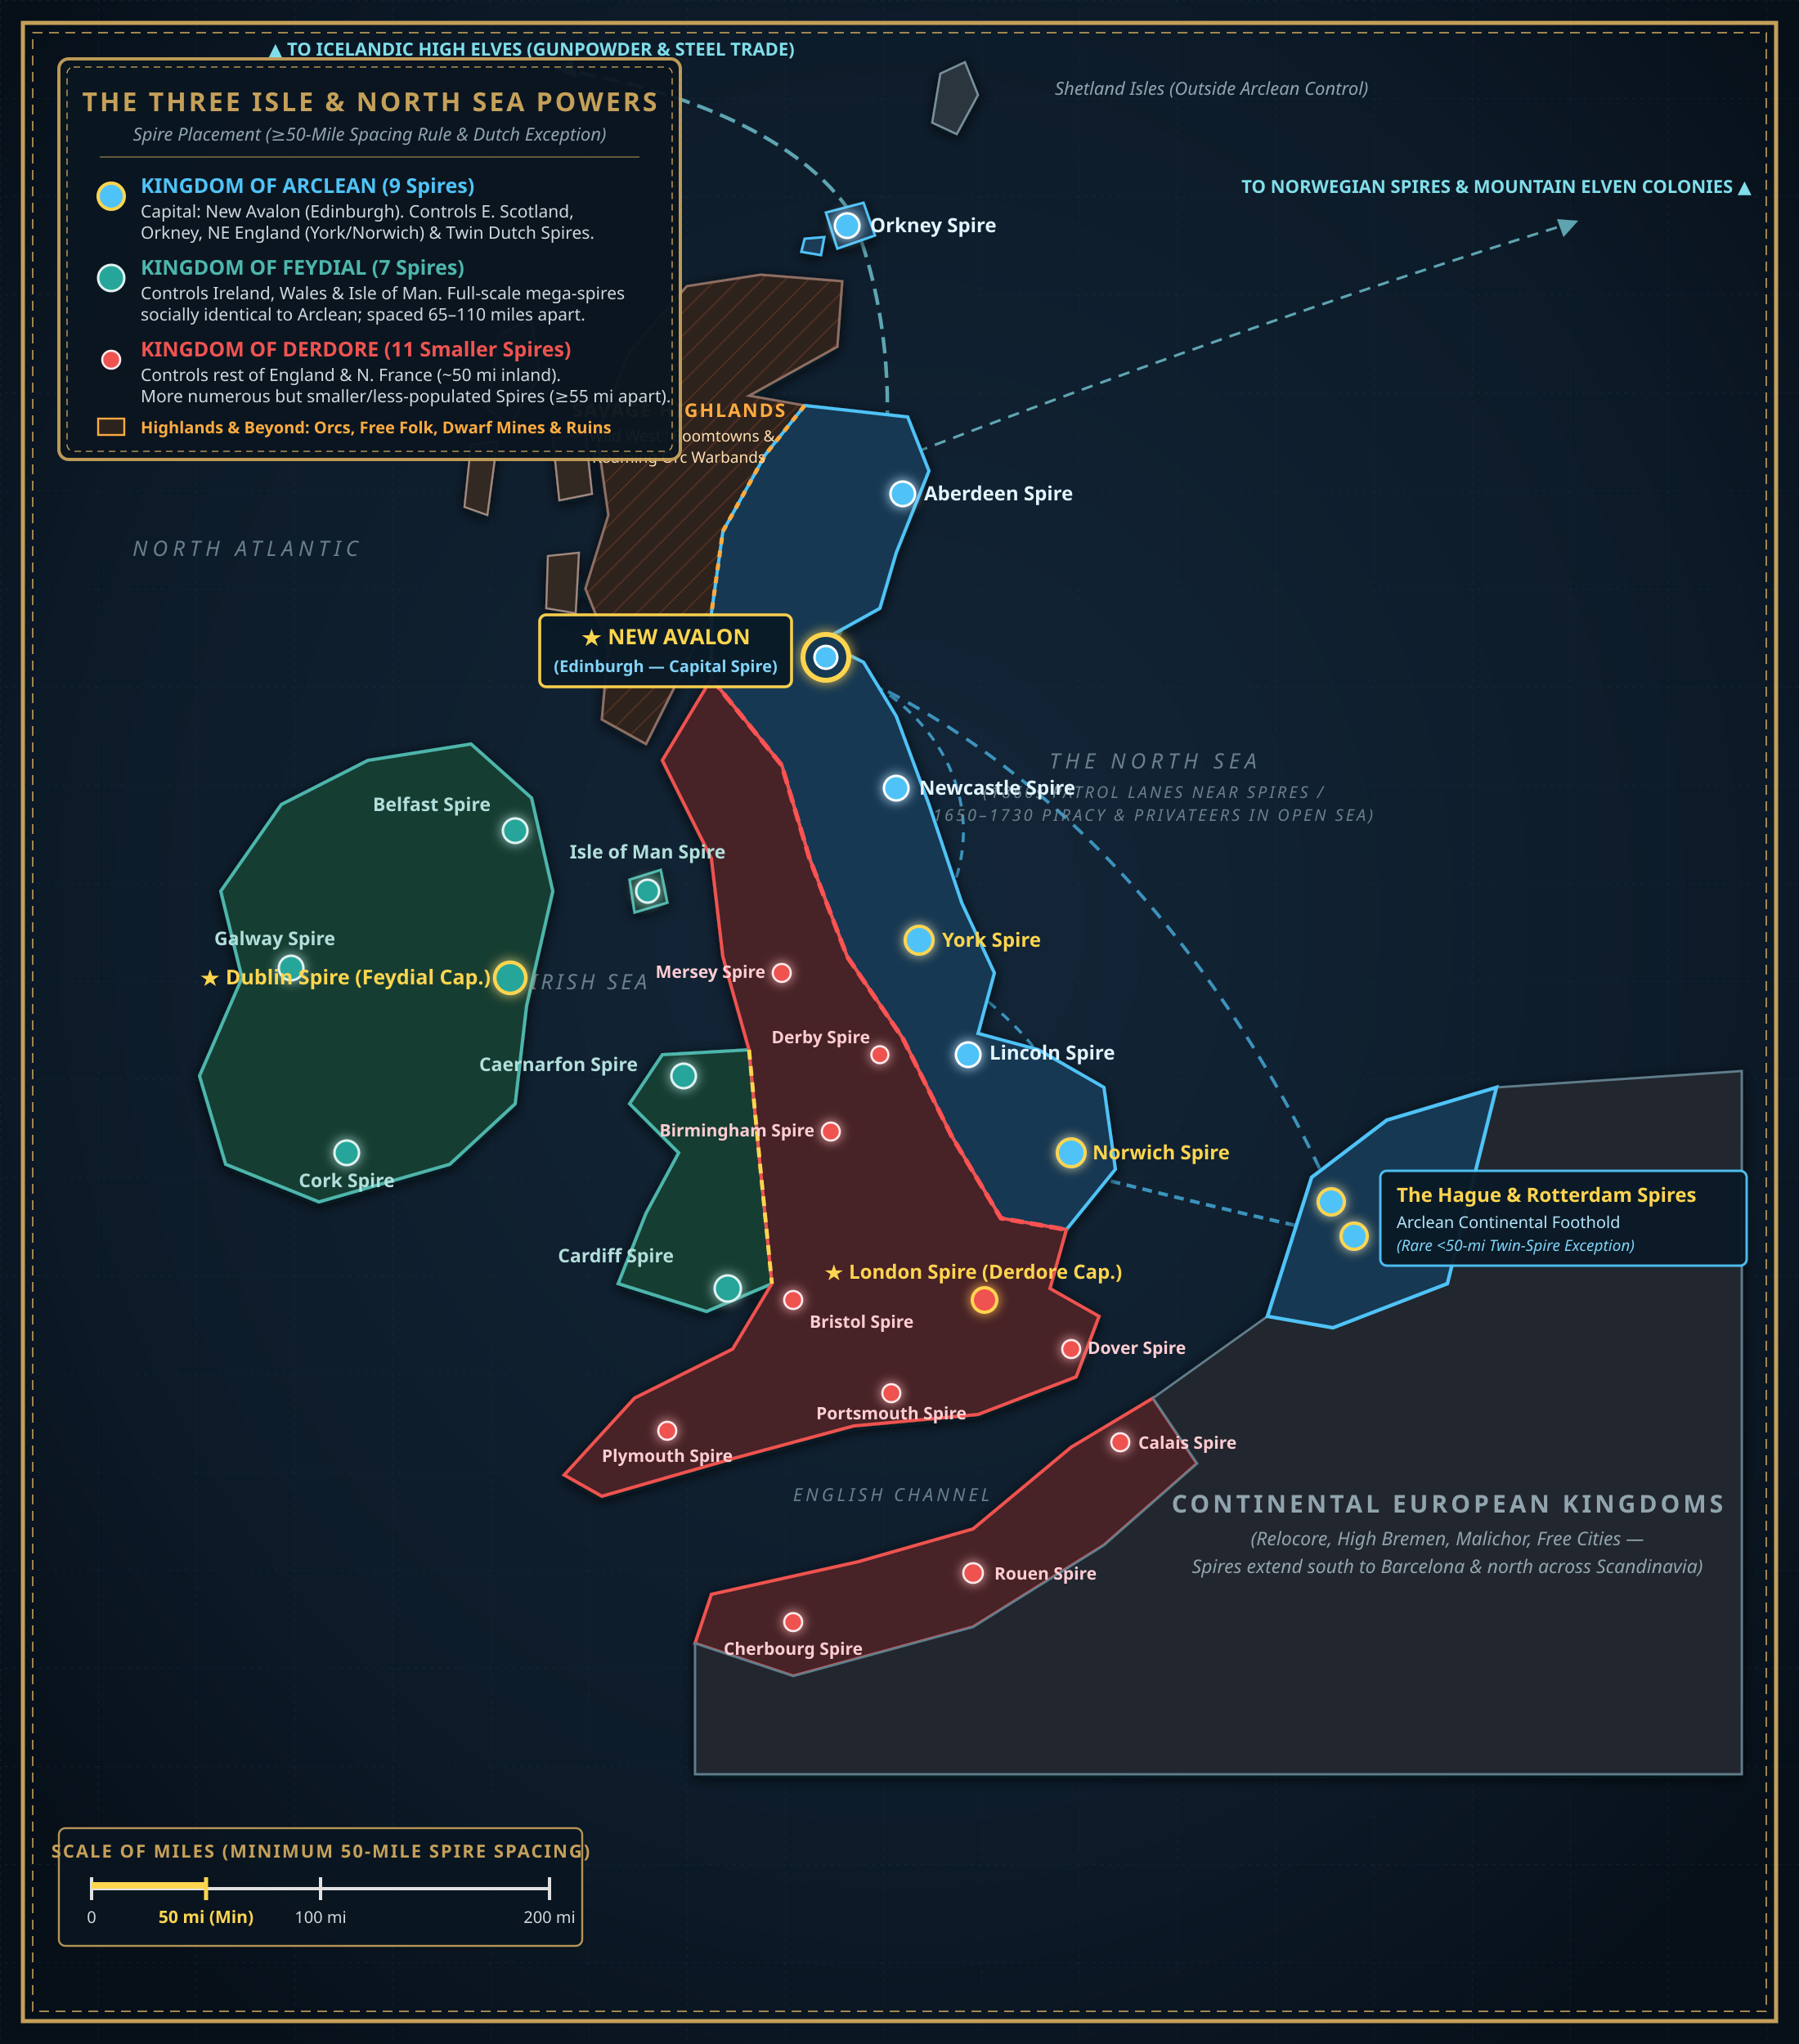
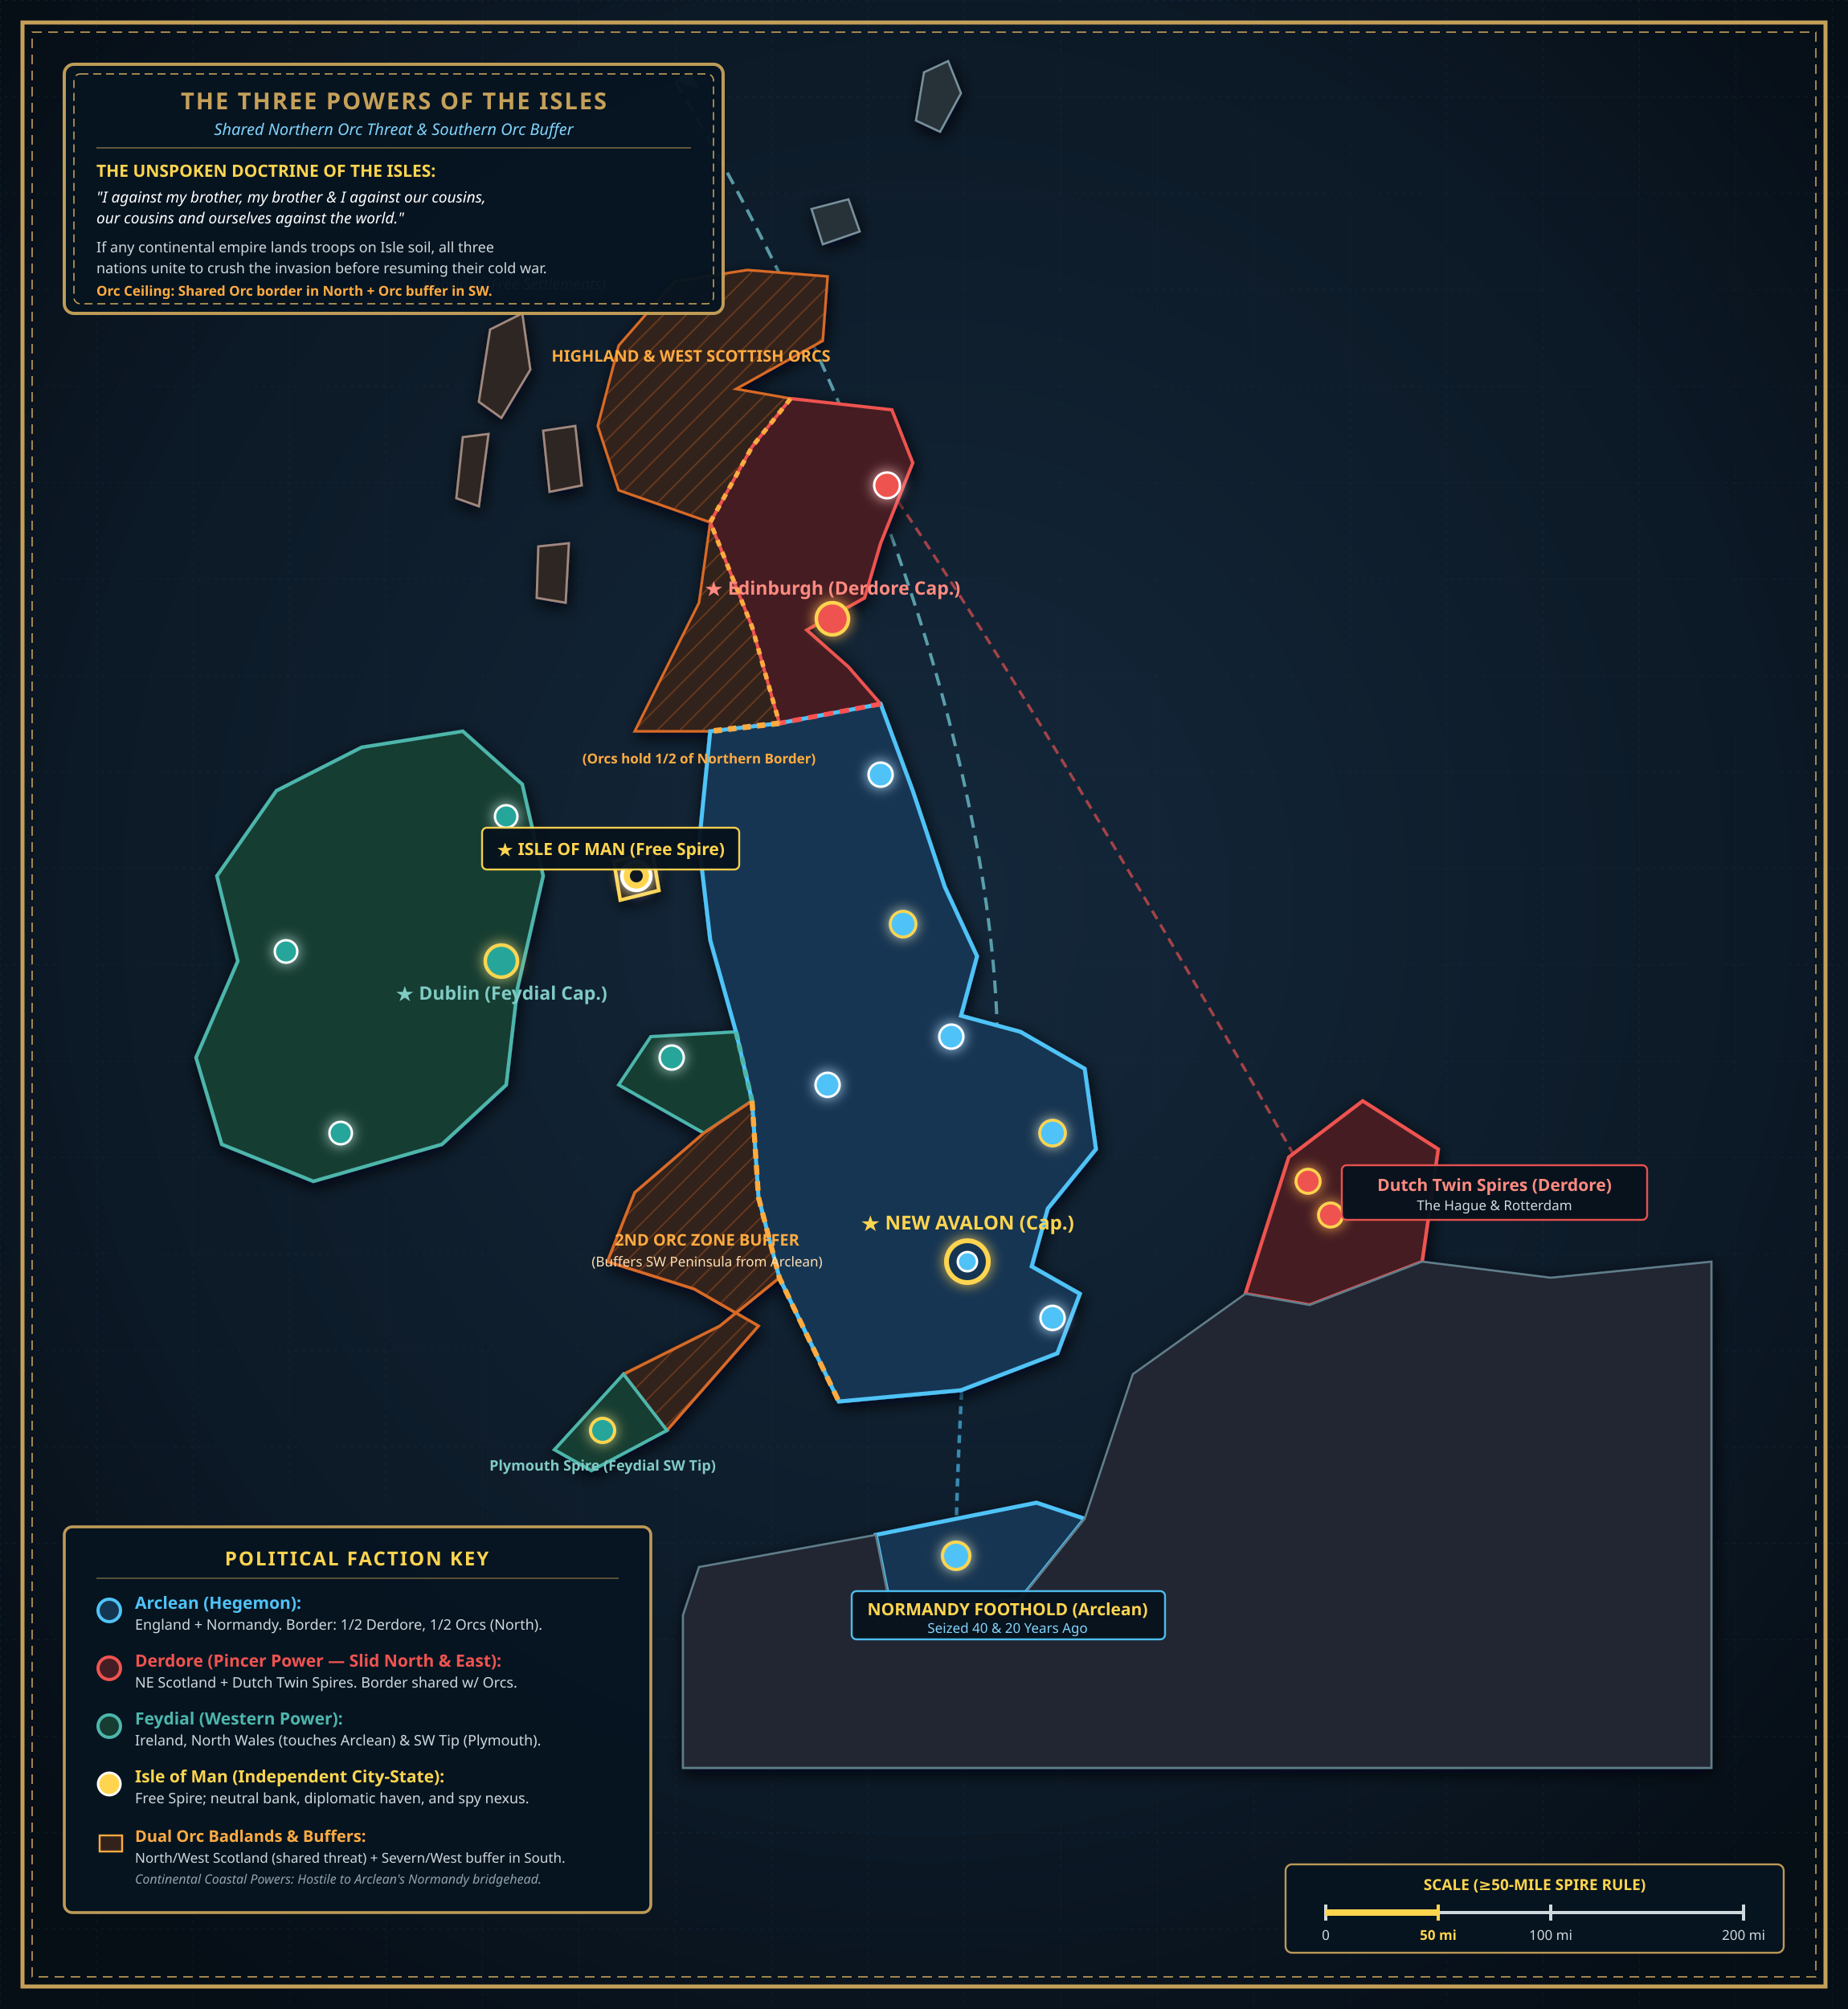
- <svg xmlns="http://www.w3.org/2000/svg" viewBox="0 0 1100 1250" width="100%" height="100%" style="background:#0c1722; font-family:'Segoe UI', Georgia, serif;">
+ <svg xmlns="http://www.w3.org/2000/svg" viewBox="0 0 1150 1250" width="100%" height="100%" style="background:#0c1722; font-family:'Segoe UI', Georgia, serif;">
  <defs>
    <radialGradient id="seaGrad" cx="50%" cy="45%" r="65%">
-       <stop offset="0%" stop-color="#132638" />
-       <stop offset="70%" stop-color="#0d1b29" />
-       <stop offset="100%" stop-color="#071019" />
+       <stop offset="0%" stop-color="#14283b" />
+       <stop offset="70%" stop-color="#0c1926" />
+       <stop offset="100%" stop-color="#060e16" />
    </radialGradient>
    <pattern id="gridPattern" width="60" height="60" patternUnits="userSpaceOnUse">
-       <path d="M 60 0 L 0 0 0 60" fill="none" stroke="#1e3a52" stroke-width="0.6" stroke-dasharray="2,3" opacity="0.5" />
+       <path d="M 60 0 L 0 0 0 60" fill="none" stroke="#1b364e" stroke-width="0.6" stroke-dasharray="2,3" opacity="0.5" />
    </pattern>
-     <pattern id="wildHatch" width="10" height="10" patternUnits="userSpaceOnUse" patternTransform="rotate(45)">
-       <line x1="0" y1="0" x2="0" y2="10" stroke="#c85a32" stroke-width="1.5" opacity="0.28" />
+     <pattern id="orcHatch" width="10" height="10" patternUnits="userSpaceOnUse" patternTransform="rotate(45)">
+       <line x1="0" y1="0" x2="0" y2="10" stroke="#d96b27" stroke-width="1.8" opacity="0.32" />
    </pattern>
-     <filter id="glow" x="-30%" y="-30%" width="160%" height="160%">
-       <feGaussianBlur stdDeviation="3.5" result="blur" />
+     <filter id="spireGlow" x="-40%" y="-40%" width="180%" height="180%">
+       <feGaussianBlur stdDeviation="4" result="blur" />
      <feMerge>
        <feMergeNode in="blur" />
        <feMergeNode in="SourceGraphic" />
      </feMerge>
    </filter>
    <filter id="landShadow" x="-5%" y="-5%" width="110%" height="110%">
-       <feDropShadow dx="0" dy="2" stdDeviation="4" flood-color="#03080d" flood-opacity="0.8" />
+       <feDropShadow dx="1" dy="3" stdDeviation="5" flood-color="#02060a" flood-opacity="0.85" />
    </filter>
  </defs>
-   <rect width="1100" height="1250" fill="url(#seaGrad)" />
-   <rect width="1100" height="1250" fill="url(#gridPattern)" />
-   <rect x="14" y="14" width="1072" height="1222" fill="none" stroke="#c5a059" stroke-width="2.5" />
-   <rect x="20" y="20" width="1060" height="1210" fill="none" stroke="#c5a059" stroke-width="0.8" stroke-dasharray="6,4" />
-   <g opacity="0.7">
-     <path d="M 505 405 C 580 430, 620 510, 560 580" fill="none" stroke="#4fc3f7" stroke-width="1.8" stroke-dasharray="6,5" />
-     <path d="M 560 580 C 620 620, 665 660, 650 715" fill="none" stroke="#4fc3f7" stroke-width="1.8" stroke-dasharray="6,5" />
-     <path d="M 650 715 C 710 730, 770 745, 818 755" fill="none" stroke="#4fc3f7" stroke-width="2.2" stroke-dasharray="6,4" />
-     <path d="M 505 405 C 660 470, 760 610, 815 732" fill="none" stroke="#4fc3f7" stroke-width="2" stroke-dasharray="8,6" />
-     <path d="M 505 405 C 555 310, 550 200, 520 130 C 490 85, 420 55, 340 42" fill="none" stroke="#80deea" stroke-width="2.2" stroke-dasharray="10,5" />
-     <polygon points="340,42 353,48 350,36" fill="#80deea" />
-     <path d="M 538 285 C 680 230, 820 180, 965 135" fill="none" stroke="#80deea" stroke-width="1.6" stroke-dasharray="7,5" />
-     <polygon points="965,135 952,134 956,145" fill="#80deea" />
+   <rect width="1150" height="1250" fill="url(#seaGrad)" />
+   <rect width="1150" height="1250" fill="url(#gridPattern)" />
+   <rect x="14" y="14" width="1122" height="1222" fill="none" stroke="#c5a059" stroke-width="2.5" />
+   <rect x="20" y="20" width="1110" height="1210" fill="none" stroke="#c5a059" stroke-width="0.8" stroke-dasharray="6,4" />
+   <g opacity="0.65">
+     <path d="M 602 785 C 660 620, 580 320, 420 50" fill="none" stroke="#80deea" stroke-width="2" stroke-dasharray="8,5" />
+     <polygon points="420,50 435,56 430,44" fill="#80deea" />
+     <path d="M 602 785 C 600 850, 595 910, 595 965" fill="none" stroke="#4fc3f7" stroke-width="2.2" stroke-dasharray="5,4" />
+     <path d="M 820 745 C 750 620, 620 400, 552 302" fill="none" stroke="#ef5350" stroke-width="1.8" stroke-dasharray="6,4" />
  </g>
  <g filter="url(#landShadow)">
-     <path d="M 575 45 L 590 38 L 598 58 L 585 82 L 570 75 Z" fill="#2c353d" stroke="#78909c" stroke-width="1.3" />
-     <path d="M 505 130 L 528 124 L 535 144 L 512 152 Z M 492 146 L 504 145 L 502 156 L 490 154 Z" fill="#1b3b56" stroke="#4fc3f7" stroke-width="1.5" />
-     <path d="M 305 205 L 325 195 L 330 230 L 312 260 L 298 250 Z M 288 272 L 304 270 L 298 315 L 284 310 Z M 338 268 L 358 265 L 362 302 L 342 306 Z M 335 340 L 354 338 L 352 375 L 334 372 Z" fill="#332924" stroke="#a1887f" stroke-width="1.2" />
-     <path d="M 465 168 L 515 172 L 512 212 L 458 242 L 492 248 L 468 278 L 442 325 L 435 375 L 415 415 L 395 455 L 368 440 L 372 395 L 358 360 L 372 315 L 365 265 L 385 215 L 420 175 Z" fill="#2d231e" stroke="#8d6e63" stroke-width="1.5" />
-     <path d="M 465 168 L 515 172 L 512 212 L 458 242 L 492 248 L 468 278 L 442 325 L 435 375 L 415 415 L 395 455 L 368 440 L 372 395 L 358 360 L 372 315 L 365 265 L 385 215 L 420 175 Z" fill="url(#wildHatch)" />
-     <path d="M 492 248 L 555 255 L 568 288 L 548 338 L 538 372 L 502 392 L 528 405 L 548 438 L 568 492 L 588 552 L 608 595 L 598 632 L 635 642 L 675 665 L 682 715 L 652 752 L 612 745 L 582 695 L 552 635 L 518 585 L 495 525 L 478 468 L 435 415 L 435 375 L 442 325 L 468 278 Z" fill="#173852" stroke="#4fc3f7" stroke-width="2" />
-     <path d="M 225 465 L 288 455 L 325 488 L 338 545 L 322 615 L 315 675 L 275 712 L 195 735 L 138 712 L 122 658 L 148 598 L 135 545 L 172 492 Z" fill="#193d33" stroke="#4db6ac" stroke-width="2" />
-     <path d="M 385 538 L 404 532 L 408 552 L 388 558 Z" fill="#193d33" stroke="#4db6ac" stroke-width="1.6" />
-     <path d="M 405 645 L 458 642 L 465 715 L 472 785 L 432 802 L 378 785 L 395 742 L 415 705 L 385 675 Z" fill="#193d33" stroke="#4db6ac" stroke-width="2" />
-     <path d="M 435 415 L 478 468 L 495 525 L 518 585 L 552 635 L 582 695 L 612 745 L 652 752 L 642 788 L 672 805 L 658 842 L 598 865 L 522 872 L 448 892 L 368 915 L 345 902 L 388 855 L 448 825 L 472 785 L 465 715 L 458 642 L 442 585 L 435 525 L 405 465 Z" fill="#462228" stroke="#ef5350" stroke-width="2" />
-     <path d="M 435 975 L 525 955 L 595 935 L 655 885 L 705 855 L 732 895 L 675 945 L 595 995 L 485 1025 L 425 1005 Z" fill="#462228" stroke="#ef5350" stroke-width="2" />
-     <path d="M 705 855 L 775 805 L 802 768 L 865 785 L 915 665 L 1065 655 L 1065 1085 L 425 1085 L 425 1005 L 485 1025 L 595 995 L 675 945 L 732 895 Z" fill="#23282e" stroke="#607d8b" stroke-width="1.4" />
-     <path d="M 775 805 L 802 720 L 848 685 L 915 665 L 885 785 L 815 812 Z" fill="#173852" stroke="#4fc3f7" stroke-width="2.2" />
+     <path d="M 575 45 L 590 38 L 598 58 L 585 82 L 570 75 Z" fill="#263238" stroke="#78909c" stroke-width="1.3" />
+     <path d="M 505 130 L 528 124 L 535 144 L 512 152 Z" fill="#263238" stroke="#78909c" stroke-width="1.3" />
+     <g fill="#2e2723" stroke="#a1887f" stroke-width="1.4">
+       <path d="M 305 205 L 325 195 L 330 230 L 312 260 L 298 250 Z" />
+       <path d="M 288 272 L 304 270 L 298 315 L 284 310 Z" />
+       <path d="M 338 268 L 358 265 L 362 302 L 342 306 Z" />
+       <path d="M 335 340 L 354 338 L 352 375 L 334 372 Z" />
+     </g>
+     <path d="M 465 168 L 515 172 L 512 212 L 458 242 L 492 248 L 468 278 L 442 325 L 435 375 L 415 415 L 395 455 L 442 455 L 485 450 L 468 390 L 442 325 L 385 305 L 372 265 L 385 215 L 420 175 Z" fill="#33221b" stroke="#d96b27" stroke-width="1.6" />
+     <path d="M 465 168 L 515 172 L 512 212 L 458 242 L 492 248 L 468 278 L 442 325 L 435 375 L 415 415 L 395 455 L 442 455 L 485 450 L 468 390 L 442 325 L 385 305 L 372 265 L 385 215 L 420 175 Z" fill="url(#orcHatch)" />
+     <path d="M 492 248 L 555 255 L 568 288 L 548 338 L 538 372 L 502 392 L 528 415 L 548 438 L 485 450 L 468 390 L 442 325 L 468 278 Z" fill="#441e24" stroke="#ef5350" stroke-width="2" />
+     <path d="M 225 465 L 288 455 L 325 488 L 338 545 L 322 615 L 315 675 L 275 712 L 195 735 L 138 712 L 122 658 L 148 598 L 135 545 L 172 492 Z" fill="#173d32" stroke="#4db6ac" stroke-width="2.2" />
+     <path d="M 382 536 L 406 530 L 410 554 L 386 560 Z" fill="#2b2315" stroke="#ffd54f" stroke-width="2.2" />
+     <path d="M 405 645 L 458 642 L 468 685 L 438 705 L 385 675 Z" fill="#173d32" stroke="#4db6ac" stroke-width="2" />
+     <path d="M 438 705 L 468 685 L 472 745 L 485 795 L 448 825 L 388 855 L 415 890 L 472 825 L 432 802 L 378 785 L 395 742 Z" fill="#33221b" stroke="#d96b27" stroke-width="1.8" />
+     <path d="M 438 705 L 468 685 L 472 745 L 485 795 L 448 825 L 388 855 L 415 890 L 472 825 L 432 802 L 378 785 L 395 742 Z" fill="url(#orcHatch)" />
+     <path d="M 345 902 L 388 855 L 415 890 L 368 915 Z" fill="#173d32" stroke="#4db6ac" stroke-width="2" />
+     <path d="M 548 438 L 568 492 L 588 552 L 608 595 L 598 632 L 635 642 L 675 665 L 682 715 L 652 752 L 642 788 L 672 805 L 658 842 L 598 865 L 522 872 L 485 795 L 472 745 L 468 685 L 458 642 L 442 585 L 435 525 L 442 455 L 485 450 Z" fill="#153652" stroke="#4fc3f7" stroke-width="2.5" />
+     <path d="M 545 955 L 645 935 L 675 945 L 635 995 L 555 1005 Z" fill="#153652" stroke="#4fc3f7" stroke-width="2.5" />
+     <path d="M 775 805 L 802 720 L 848 685 L 895 715 L 885 785 L 815 812 Z" fill="#441e24" stroke="#ef5350" stroke-width="2.2" />
+     <path d="M 435 975 L 545 955 L 555 1005 L 635 995 L 675 945 L 705 855 L 775 805 L 815 812 L 885 785 L 965 795 L 1065 785 L 1065 1100 L 425 1100 L 425 1005 Z" fill="#222830" stroke="#607d8b" stroke-width="1.3" />
  </g>
-   <path d="M 492 248 L 468 278 L 442 325 L 435 375 L 435 415" fill="none" stroke="#ffab40" stroke-width="2.5" stroke-dasharray="4,4" />
-   <path d="M 435 415 L 478 468 L 495 525 L 518 585 L 552 635 L 582 695 L 612 745 L 652 752" fill="none" stroke="#ff5252" stroke-width="2.8" stroke-dasharray="8,4" />
-   <path d="M 458 642 L 465 715 L 472 785" fill="none" stroke="#ffd54f" stroke-width="2.4" stroke-dasharray="6,4" />
-   <g fill="#78909c" font-size="13" font-style="italic" letter-spacing="3" text-anchor="middle" opacity="0.85">
-     <text x="705" y="470">THE NORTH SEA</text>
-     <text x="705" y="488" font-size="10" letter-spacing="1.5">(1860s PATROL LANES NEAR SPIRES /</text>
-     <text x="705" y="502" font-size="10" letter-spacing="1.5">1650–1730 PIRACY &amp; PRIVATEERS IN OPEN SEA)</text>
-     <text x="360" y="605" letter-spacing="2">IRISH SEA</text>
-     <text x="150" y="340" letter-spacing="3">NORTH ATLANTIC</text>
-     <text x="545" y="918" letter-spacing="2" font-size="11">ENGLISH CHANNEL</text>
+   <path d="M 548 438 L 485 450" fill="none" stroke="#ff5252" stroke-width="3" stroke-dasharray="6,4" />
+   <path d="M 485 450 L 442 455" fill="none" stroke="#ffab40" stroke-width="3.5" stroke-dasharray="5,4" />
+   <path d="M 492 248 L 468 278 L 442 325 L 468 390 L 485 450" fill="none" stroke="#ffab40" stroke-width="2.8" stroke-dasharray="4,4" />
+   <path d="M 458 642 L 468 685" fill="none" stroke="#4db6ac" stroke-width="3" stroke-dasharray="5,3" />
+   <path d="M 468 685 L 472 745 L 485 795 L 522 872" fill="none" stroke="#ffab40" stroke-width="3.2" stroke-dasharray="6,4" />
+   <g filter="url(#spireGlow)">
+     <circle cx="602" cy="785" r="13" fill="#153652" stroke="#ffd54f" stroke-width="3" />
+     <circle cx="602" cy="785" r="6" fill="#4fc3f7" stroke="#ffffff" stroke-width="1.5" />
+     <circle cx="548" cy="482" r="7.5" fill="#4fc3f7" stroke="#ffffff" stroke-width="1.5" />
+     <circle cx="562" cy="575" r="8" fill="#4fc3f7" stroke="#ffd54f" stroke-width="1.8" />
+     <circle cx="592" cy="645" r="7.5" fill="#4fc3f7" stroke="#ffffff" stroke-width="1.5" />
+     <circle cx="655" cy="705" r="8" fill="#4fc3f7" stroke="#ffd54f" stroke-width="1.8" />
+     <circle cx="515" cy="675" r="7.5" fill="#4fc3f7" stroke="#ffffff" stroke-width="1.5" />
+     <circle cx="655" cy="820" r="7.5" fill="#4fc3f7" stroke="#ffffff" stroke-width="1.5" />
+     <circle cx="595" cy="968" r="8.5" fill="#4fc3f7" stroke="#ffd54f" stroke-width="2" />
+     <circle cx="552" cy="302" r="8" fill="#ef5350" stroke="#ffffff" stroke-width="1.5" />
+     <circle cx="518" cy="385" r="10" fill="#ef5350" stroke="#ffd54f" stroke-width="2.2" />
+     <circle cx="814" cy="735" r="7.5" fill="#ef5350" stroke="#ffd54f" stroke-width="1.8" />
+     <circle cx="828" cy="756" r="7.5" fill="#ef5350" stroke="#ffd54f" stroke-width="1.8" />
+     <circle cx="312" cy="598" r="10" fill="#26a69a" stroke="#ffd54f" stroke-width="2.2" />
+     <circle cx="315" cy="508" r="7" fill="#26a69a" stroke="#ffffff" stroke-width="1.5" />
+     <circle cx="178" cy="592" r="7" fill="#26a69a" stroke="#ffffff" stroke-width="1.5" />
+     <circle cx="212" cy="705" r="7" fill="#26a69a" stroke="#ffffff" stroke-width="1.5" />
+     <circle cx="418" cy="658" r="7.5" fill="#26a69a" stroke="#ffffff" stroke-width="1.5" />
+     <circle cx="375" cy="890" r="7.5" fill="#26a69a" stroke="#ffd54f" stroke-width="2" />
+     <circle cx="396" cy="545" r="9" fill="#ffd54f" stroke="#ffffff" stroke-width="2.2" />
+     <circle cx="396" cy="545" r="4" fill="#091520" />
  </g>
-   <g fill="#80deea" font-size="11" font-weight="bold">
-     <text x="325" y="34" text-anchor="middle">▲ TO ICELANDIC HIGH ELVES (GUNPOWDER &amp; STEEL TRADE)</text>
-     <text x="915" y="118" text-anchor="middle">TO NORWEGIAN SPIRES &amp; MOUNTAIN ELVEN COLONIES ▲</text>
+   <g font-family="'Segoe UI', Georgia, serif">
+     <text x="602" y="765" fill="#ffd54f" font-size="12" font-weight="bold" text-anchor="middle">★ NEW AVALON (Cap.)</text>
+     <text x="518" y="370" fill="#ff8a80" font-size="11.5" font-weight="bold" text-anchor="middle">★ Edinburgh (Derdore Cap.)</text>
+     <text x="312" y="622" fill="#80cbc4" font-size="11.5" font-weight="bold" text-anchor="middle">★ Dublin (Feydial Cap.)</text>
+     <rect x="300" y="515" width="160" height="26" rx="3" fill="#06121c" stroke="#ffd54f" stroke-width="1.2" opacity="0.95" />
+     <text x="380" y="532" fill="#ffd54f" font-size="10.5" font-weight="bold" text-anchor="middle">★ ISLE OF MAN (Free Spire)</text>
+     <rect x="530" y="990" width="195" height="30" rx="3" fill="#06121c" stroke="#4fc3f7" stroke-width="1.2" opacity="0.95" />
+     <text x="627" y="1005" fill="#ffd54f" font-size="10.5" font-weight="bold" text-anchor="middle">NORMANDY FOOTHOLD (Arclean)</text>
+     <text x="627" y="1016" fill="#81d4fa" font-size="8.5" text-anchor="middle">Seized 40 &amp; 20 Years Ago</text>
+     <text x="375" y="915" fill="#80cbc4" font-size="9" font-weight="bold" text-anchor="middle">Plymouth Spire (Feydial SW Tip)</text>
+     <rect x="835" y="725" width="190" height="34" rx="3" fill="#06121c" stroke="#ef5350" stroke-width="1.2" opacity="0.95" />
+     <text x="930" y="741" fill="#ff8a80" font-size="10.5" font-weight="bold" text-anchor="middle">Dutch Twin Spires (Derdore)</text>
+     <text x="930" y="753" fill="#cfd8dc" font-size="8.5" text-anchor="middle">The Hague &amp; Rotterdam</text>
+     <text x="430" y="225" fill="#ffab40" font-size="10" font-weight="bold" text-anchor="middle">HIGHLAND &amp; WEST SCOTTISH ORCS</text>
+     <text x="435" y="475" fill="#ffab40" font-size="8.5" font-weight="bold" text-anchor="middle">(Orcs hold 1/2 of Northern Border)</text>
+     <text x="440" y="775" fill="#ffab40" font-size="10" font-weight="bold" text-anchor="middle">2ND ORC ZONE BUFFER</text>
+     <text x="440" y="788" fill="#ffe0b2" font-size="8.5" text-anchor="middle">(Buffers SW Peninsula from Arclean)</text>
+     <text x="320" y="180" fill="#cfd8dc" font-size="9.5" font-style="italic" text-anchor="middle">Hebrides (Free Settlements)</text>
  </g>
-   <text x="645" y="58" fill="#90a4ae" font-size="11" font-style="italic">Shetland Isles (Outside Arclean Control)</text>
-   <g text-anchor="middle">
-     <text x="415" y="255" fill="#ffab40" font-size="11.5" font-weight="bold" letter-spacing="1">SAVAGE HIGHLANDS</text>
-     <text x="415" y="270" fill="#ffe0b2" font-size="9.5">"Wild West" Boomtowns &amp;</text>
-     <text x="415" y="283" fill="#ffe0b2" font-size="9.5">Roaming Orc Warbands</text>
+   <g transform="translate(40, 40)">
+     <rect width="410" height="155" rx="6" fill="#061420" stroke="#c5a059" stroke-width="2" opacity="0.96" />
+     <rect x="6" y="6" width="398" height="143" rx="4" fill="none" stroke="#c5a059" stroke-width="0.8" stroke-dasharray="5,3" />
+     <text x="205" y="28" fill="#c5a059" font-size="14.5" font-weight="bold" text-anchor="middle" letter-spacing="1">THE THREE POWERS OF THE ISLES</text>
+     <text x="205" y="44" fill="#81d4fa" font-size="10" font-style="italic" text-anchor="middle">Shared Northern Orc Threat &amp; Southern Orc Buffer</text>
+     <line x1="20" y1="52" x2="390" y2="52" stroke="#c5a059" stroke-width="0.8" opacity="0.6" />
+     <text x="20" y="70" fill="#ffd54f" font-size="10.5" font-weight="bold">THE UNSPOKEN DOCTRINE OF THE ISLES:</text>
+     <text x="20" y="86" fill="#ffffff" font-size="9.5" font-style="italic">"I against my brother, my brother &amp; I against our cousins,</text>
+     <text x="20" y="99" fill="#ffffff" font-size="9.5" font-style="italic">our cousins and ourselves against the world."</text>
+     <text x="20" y="117" fill="#cfd8dc" font-size="9">If any continental empire lands troops on Isle soil, all three</text>
+     <text x="20" y="130" fill="#cfd8dc" font-size="9">nations unite to crush the invasion before resuming their cold war.</text>
+     <text x="20" y="144" fill="#ffab40" font-size="8.5" font-weight="bold">Orc Ceiling: Shared Orc border in North + Orc buffer in SW.</text>
  </g>
-   <g text-anchor="middle" fill="#90a4ae">
-     <text x="885" y="925" font-size="15" font-weight="bold" letter-spacing="2">CONTINENTAL EUROPEAN KINGDOMS</text>
-     <text x="885" y="945" font-size="11.5" font-style="italic">(Relocore, High Bremen, Malichor, Free Cities —</text>
-     <text x="885" y="962" font-size="11.5" font-style="italic">Spires extend south to Barcelona &amp; north across Scandinavia)</text>
+   <g transform="translate(40, 950)">
+     <rect width="365" height="240" rx="5" fill="#061420" stroke="#c5a059" stroke-width="1.8" opacity="0.96" />
+     <text x="182" y="24" fill="#ffd54f" font-size="12" font-weight="bold" text-anchor="middle" letter-spacing="1">POLITICAL FACTION KEY</text>
+     <line x1="20" y1="32" x2="345" y2="32" stroke="#c5a059" stroke-width="0.7" opacity="0.6" />
+     <circle cx="28" cy="52" r="7" fill="#153652" stroke="#4fc3f7" stroke-width="2" />
+     <text x="44" y="51" fill="#4fc3f7" font-size="10.5" font-weight="bold">Arclean (Hegemon):</text>
+     <text x="44" y="64" fill="#cfd8dc" font-size="9">England + Normandy. Border: 1/2 Derdore, 1/2 Orcs (North).</text>
+     <circle cx="28" cy="88" r="7" fill="#441e24" stroke="#ef5350" stroke-width="2" />
+     <text x="44" y="87" fill="#ef5350" font-size="10.5" font-weight="bold">Derdore (Pincer Power — Slid North &amp; East):</text>
+     <text x="44" y="100" fill="#cfd8dc" font-size="9">NE Scotland + Dutch Twin Spires. Border shared w/ Orcs.</text>
+     <circle cx="28" cy="124" r="7" fill="#173d32" stroke="#4db6ac" stroke-width="2" />
+     <text x="44" y="123" fill="#4db6ac" font-size="10.5" font-weight="bold">Feydial (Western Power):</text>
+     <text x="44" y="136" fill="#cfd8dc" font-size="9">Ireland, North Wales (touches Arclean) &amp; SW Tip (Plymouth).</text>
+     <circle cx="28" cy="160" r="7" fill="#ffd54f" stroke="#ffffff" stroke-width="1.5" />
+     <text x="44" y="159" fill="#ffd54f" font-size="10.5" font-weight="bold">Isle of Man (Independent City-State):</text>
+     <text x="44" y="172" fill="#cfd8dc" font-size="9">Free Spire; neutral bank, diplomatic haven, and spy nexus.</text>
+     <rect x="22" y="192" width="14" height="10" fill="#33221b" stroke="#ffab40" stroke-width="1.2" />
+     <text x="44" y="196" fill="#ffab40" font-size="10" font-weight="bold">Dual Orc Badlands &amp; Buffers:</text>
+     <text x="44" y="209" fill="#cfd8dc" font-size="8.5">North/West Scotland (shared threat) + Severn/West buffer in South.</text>
+     <text x="44" y="222" fill="#90a4ae" font-size="8" font-style="italic">Continental Coastal Powers: Hostile to Arclean's Normandy bridgehead.</text>
  </g>
-   <g filter="url(#glow)">
-     <circle cx="505" cy="402" r="14" fill="#173852" stroke="#ffd54f" stroke-width="3" />
-     <circle cx="505" cy="402" r="7" fill="#4fc3f7" stroke="#ffffff" stroke-width="1.5" />
-     <circle cx="518" cy="138" r="7.5" fill="#4fc3f7" stroke="#ffffff" stroke-width="1.5" />
-     <circle cx="552" cy="302" r="7.5" fill="#4fc3f7" stroke="#ffffff" stroke-width="1.5" />
-     <circle cx="548" cy="482" r="7.5" fill="#4fc3f7" stroke="#ffffff" stroke-width="1.5" />
-     <circle cx="562" cy="575" r="8.5" fill="#4fc3f7" stroke="#ffd54f" stroke-width="2" />
-     <circle cx="592" cy="645" r="7.5" fill="#4fc3f7" stroke="#ffffff" stroke-width="1.5" />
-     <circle cx="655" cy="705" r="8.5" fill="#4fc3f7" stroke="#ffd54f" stroke-width="2" />
-     <circle cx="814" cy="735" r="8" fill="#4fc3f7" stroke="#ffd54f" stroke-width="2" />
-     <circle cx="828" cy="756" r="8" fill="#4fc3f7" stroke="#ffd54f" stroke-width="2" />
-   </g>
-   <g fill="#e1f5fe" font-size="12" font-weight="bold">
-     <rect x="330" y="376" width="154" height="44" rx="4" fill="#091926" stroke="#ffd54f" stroke-width="1.8" opacity="0.95" />
-     <text x="407" y="394" fill="#ffd54f" font-size="13" text-anchor="middle">★ NEW AVALON</text>
-     <text x="407" y="411" fill="#81d4fa" font-size="10" text-anchor="middle">(Edinburgh — Capital Spire)</text>
-     <text x="532" y="142">Orkney Spire</text>
-     <text x="565" y="306">Aberdeen Spire</text>
-     <text x="562" y="486">Newcastle Spire</text>
-     <text x="576" y="579" fill="#ffd54f">York Spire</text>
-     <text x="605" y="648">Lincoln Spire</text>
-     <text x="668" y="709" fill="#ffd54f">Norwich Spire</text>
-     <rect x="844" y="716" width="224" height="58" rx="4" fill="#091926" stroke="#4fc3f7" stroke-width="1.5" opacity="0.95" />
-     <text x="854" y="735" fill="#ffd54f" font-size="12">The Hague &amp; Rotterdam Spires</text>
-     <text x="854" y="751" fill="#b3e5fc" font-size="10" font-weight="normal">Arclean Continental Foothold</text>
-     <text x="854" y="765" fill="#81d4fa" font-size="9.5" font-style="italic" font-weight="normal">(Rare &lt;50-mi Twin-Spire Exception)</text>
-   </g>
-   <g filter="url(#glow)">
-     <circle cx="315" cy="508" r="7.5" fill="#26a69a" stroke="#e0f2f1" stroke-width="1.5" />
-     <circle cx="312" cy="598" r="9.5" fill="#26a69a" stroke="#ffd54f" stroke-width="2.2" />
-     <circle cx="178" cy="592" r="7.5" fill="#26a69a" stroke="#e0f2f1" stroke-width="1.5" />
-     <circle cx="212" cy="705" r="7.5" fill="#26a69a" stroke="#e0f2f1" stroke-width="1.5" />
-     <circle cx="396" cy="545" r="7" fill="#26a69a" stroke="#e0f2f1" stroke-width="1.5" />
-     <circle cx="418" cy="658" r="7.5" fill="#26a69a" stroke="#e0f2f1" stroke-width="1.5" />
-     <circle cx="445" cy="788" r="8" fill="#26a69a" stroke="#e0f2f1" stroke-width="1.5" />
-   </g>
-   <g fill="#b2dfdb" font-size="11.5" font-weight="bold">
-     <text x="300" y="496" text-anchor="end">Belfast Spire</text>
-     <text x="300" y="602" text-anchor="end" fill="#ffd54f" font-size="12.5">★ Dublin Spire (Feydial Cap.)</text>
-     <text x="168" y="578" text-anchor="middle">Galway Spire</text>
-     <text x="212" y="726" text-anchor="middle">Cork Spire</text>
-     <text x="396" y="525" text-anchor="middle">Isle of Man Spire</text>
-     <text x="390" y="655" text-anchor="end">Caernarfon Spire</text>
-     <text x="412" y="772" text-anchor="end">Cardiff Spire</text>
-   </g>
-   <g filter="url(#glow)">
-     <circle cx="478" cy="595" r="5.5" fill="#ef5350" stroke="#ffebee" stroke-width="1.3" />
-     <circle cx="508" cy="692" r="5.5" fill="#ef5350" stroke="#ffebee" stroke-width="1.3" />
-     <circle cx="538" cy="645" r="5.2" fill="#ef5350" stroke="#ffebee" stroke-width="1.3" />
-     <circle cx="485" cy="795" r="5.5" fill="#ef5350" stroke="#ffebee" stroke-width="1.3" />
-     <circle cx="408" cy="875" r="5.5" fill="#ef5350" stroke="#ffebee" stroke-width="1.3" />
-     <circle cx="545" cy="852" r="5.5" fill="#ef5350" stroke="#ffebee" stroke-width="1.3" />
-     <circle cx="602" cy="795" r="7.5" fill="#ef5350" stroke="#ffd54f" stroke-width="2" />
-     <circle cx="655" cy="825" r="5.5" fill="#ef5350" stroke="#ffebee" stroke-width="1.3" />
-     <circle cx="685" cy="882" r="5.5" fill="#ef5350" stroke="#ffebee" stroke-width="1.3" />
-     <circle cx="595" cy="962" r="6" fill="#ef5350" stroke="#ffebee" stroke-width="1.3" />
-     <circle cx="485" cy="992" r="5.5" fill="#ef5350" stroke="#ffebee" stroke-width="1.3" />
-   </g>
-   <g fill="#ffcdd2" font-size="10.5" font-weight="bold">
-     <text x="468" y="598" text-anchor="end">Mersey Spire</text>
-     <text x="532" y="638" text-anchor="end">Derby Spire</text>
-     <text x="498" y="695" text-anchor="end">Birmingham Spire</text>
-     <text x="495" y="812">Bristol Spire</text>
-     <text x="408" y="894" text-anchor="middle">Plymouth Spire</text>
-     <text x="545" y="868" text-anchor="middle">Portsmouth Spire</text>
-     <text x="595" y="782" fill="#ffd54f" font-size="12" text-anchor="middle">★ London Spire (Derdore Cap.)</text>
-     <text x="665" y="828">Dover Spire</text>
-     <text x="696" y="886">Calais Spire</text>
-     <text x="608" y="966">Rouen Spire</text>
-     <text x="485" y="1012" text-anchor="middle">Cherbourg Spire</text>
-   </g>
-   <g transform="translate(36, 36)">
-     <rect width="380" height="245" rx="6" fill="#091520" stroke="#c5a059" stroke-width="2" opacity="0.95" />
-     <rect x="5" y="5" width="370" height="235" rx="4" fill="none" stroke="#c5a059" stroke-width="0.7" stroke-dasharray="4,3" />
-     <text x="190" y="32" fill="#c5a059" font-size="16" font-weight="bold" text-anchor="middle" letter-spacing="1.5">THE THREE ISLE &amp; NORTH SEA POWERS</text>
-     <text x="190" y="50" fill="#90a4ae" font-size="11" font-style="italic" text-anchor="middle">Spire Placement (≥50-Mile Spacing Rule &amp; Dutch Exception)</text>
-     <line x1="25" y1="60" x2="355" y2="60" stroke="#c5a059" stroke-width="0.8" opacity="0.6" />
-     <circle cx="32" cy="84" r="8" fill="#4fc3f7" stroke="#ffd54f" stroke-width="2" />
-     <text x="50" y="82" fill="#4fc3f7" font-size="12.5" font-weight="bold">KINGDOM OF ARCLEAN (9 Spires)</text>
-     <text x="50" y="97" fill="#cfd8dc" font-size="10.5">Capital: New Avalon (Edinburgh). Controls E. Scotland,</text>
-     <text x="50" y="110" fill="#cfd8dc" font-size="10.5">Orkney, NE England (York/Norwich) &amp; Twin Dutch Spires.</text>
-     <circle cx="32" cy="134" r="8" fill="#26a69a" stroke="#e0f2f1" stroke-width="1.5" />
-     <text x="50" y="132" fill="#4db6ac" font-size="12.5" font-weight="bold">KINGDOM OF FEYDIAL (7 Spires)</text>
-     <text x="50" y="147" fill="#cfd8dc" font-size="10.5">Controls Ireland, Wales &amp; Isle of Man. Full-scale mega-spires</text>
-     <text x="50" y="160" fill="#cfd8dc" font-size="10.5">socially identical to Arclean; spaced 65–110 miles apart.</text>
-     <circle cx="32" cy="184" r="5.5" fill="#ef5350" stroke="#ffebee" stroke-width="1.3" />
-     <text x="50" y="182" fill="#ef5350" font-size="12.5" font-weight="bold">KINGDOM OF DERDORE (11 Smaller Spires)</text>
-     <text x="50" y="197" fill="#cfd8dc" font-size="10.5">Controls rest of England &amp; N. France (~50 mi inland).</text>
-     <text x="50" y="210" fill="#cfd8dc" font-size="10.5">More numerous but smaller/less-populated Spires (≥55 mi apart).</text>
-     <rect x="24" y="220" width="16" height="10" fill="#2d231e" stroke="#ffab40" stroke-width="1.2" />
-     <text x="50" y="229" fill="#ffab40" font-size="10" font-weight="bold">Highlands &amp; Beyond: Orcs, Free Folk, Dwarf Mines &amp; Ruins</text>
-   </g>
-   <g transform="translate(46, 1140)">
-     <rect x="-10" y="-22" width="320" height="72" rx="4" fill="#091520" stroke="#c5a059" stroke-width="1.2" opacity="0.92" />
-     <text x="150" y="-4" fill="#c5a059" font-size="11" font-weight="bold" text-anchor="middle" letter-spacing="1">SCALE OF MILES (MINIMUM 50-MILE SPIRE SPACING)</text>
-     <line x1="10" y1="15" x2="290" y2="15" stroke="#e0e0e0" stroke-width="2" />
-     <line x1="10" y1="8" x2="10" y2="22" stroke="#e0e0e0" stroke-width="2" />
-     <line x1="80" y1="8" x2="80" y2="22" stroke="#ffd54f" stroke-width="2.5" />
-     <line x1="150" y1="8" x2="150" y2="22" stroke="#e0e0e0" stroke-width="2" />
-     <line x1="290" y1="8" x2="290" y2="22" stroke="#e0e0e0" stroke-width="2" />
-     <rect x="10" y="11" width="70" height="4" fill="#ffd54f" />
-     <text x="10" y="36" fill="#cfd8dc" font-size="10" text-anchor="middle">0</text>
-     <text x="80" y="36" fill="#ffd54f" font-size="10.5" font-weight="bold" text-anchor="middle">50 mi (Min)</text>
-     <text x="150" y="36" fill="#cfd8dc" font-size="10" text-anchor="middle">100 mi</text>
-     <text x="290" y="36" fill="#cfd8dc" font-size="10" text-anchor="middle">200 mi</text>
+   <g transform="translate(800, 1160)">
+     <rect width="310" height="55" rx="4" fill="#061420" stroke="#c5a059" stroke-width="1.2" opacity="0.95" />
+     <text x="155" y="16" fill="#ffd54f" font-size="9.5" font-weight="bold" text-anchor="middle">SCALE (≥50-MILE SPIRE RULE)</text>
+     <line x1="25" y1="30" x2="285" y2="30" stroke="#cfd8dc" stroke-width="2" />
+     <line x1="25" y1="25" x2="25" y2="35" stroke="#cfd8dc" stroke-width="2" />
+     <line x1="95" y1="25" x2="95" y2="35" stroke="#ffd54f" stroke-width="2" />
+     <line x1="165" y1="25" x2="165" y2="35" stroke="#cfd8dc" stroke-width="2" />
+     <line x1="285" y1="25" x2="285" y2="35" stroke="#cfd8dc" stroke-width="2" />
+     <rect x="25" y="28" width="70" height="4" fill="#ffd54f" />
+     <text x="25" y="47" fill="#cfd8dc" font-size="8.5" text-anchor="middle">0</text>
+     <text x="95" y="47" fill="#ffd54f" font-size="8.5" font-weight="bold" text-anchor="middle">50 mi</text>
+     <text x="165" y="47" fill="#cfd8dc" font-size="8.5" text-anchor="middle">100 mi</text>
+     <text x="285" y="47" fill="#cfd8dc" font-size="8.5" text-anchor="middle">200 mi</text>
  </g>
</svg>
